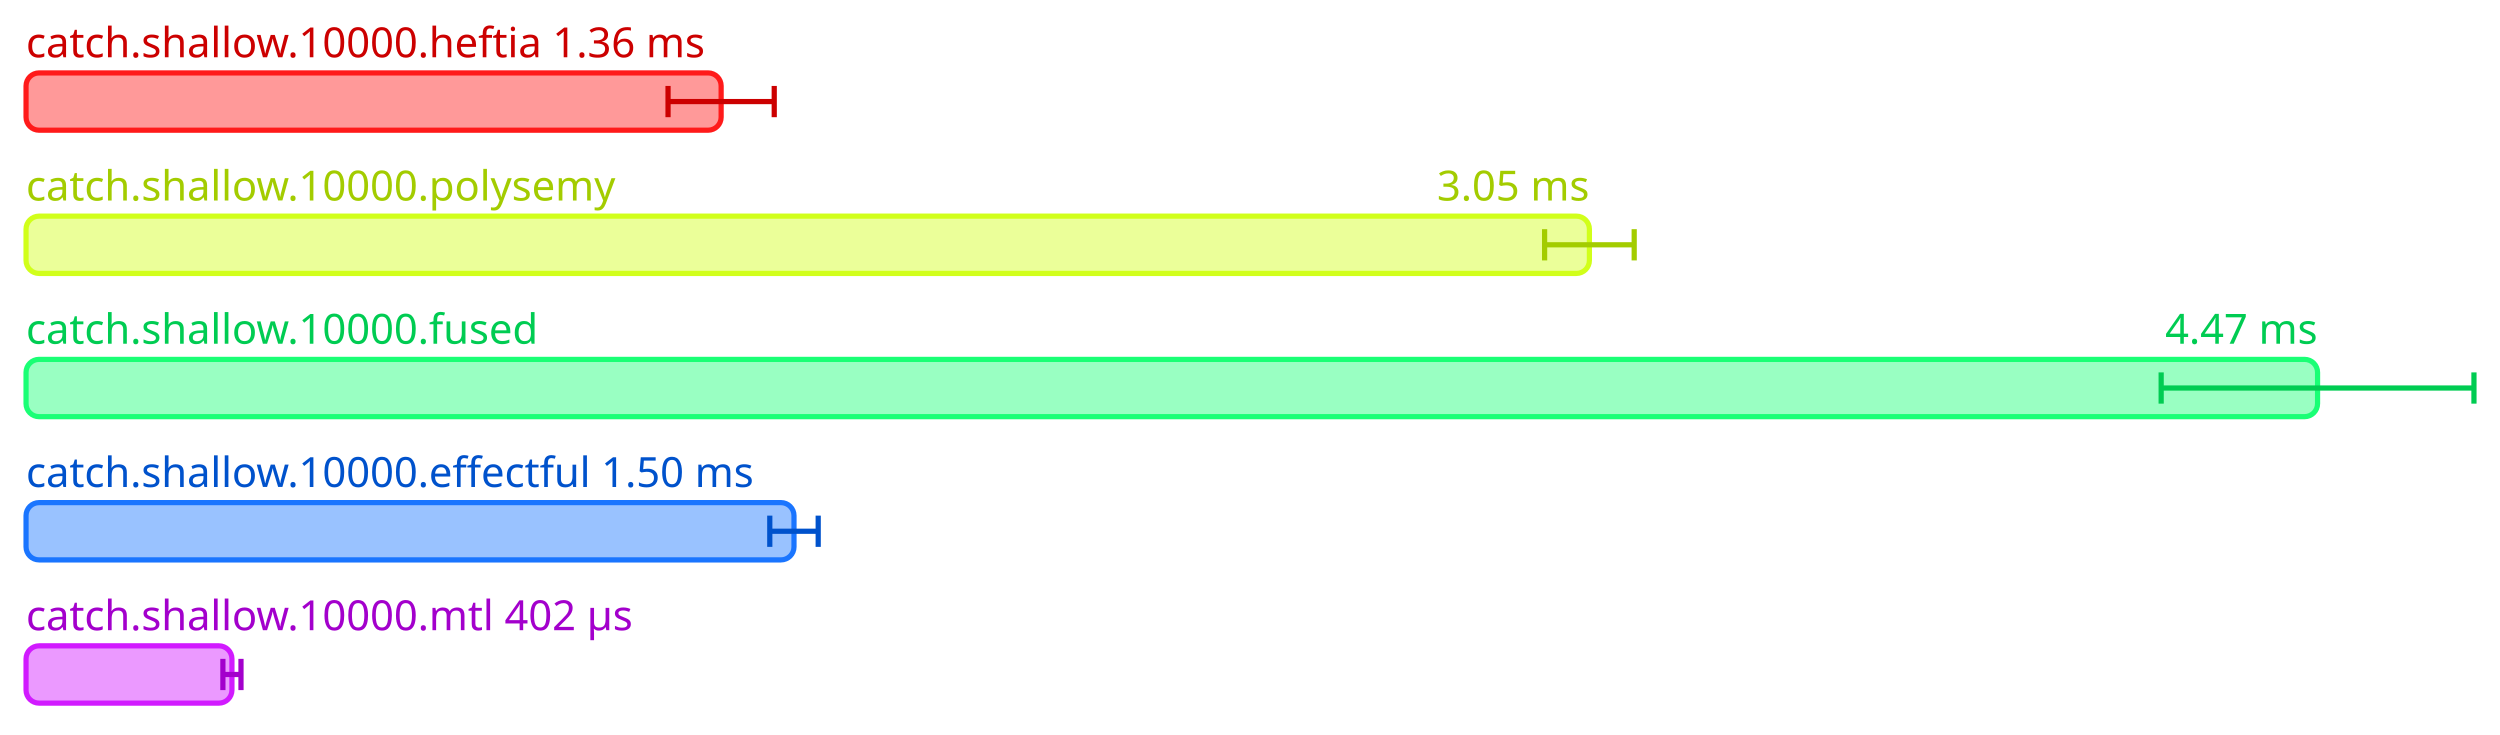
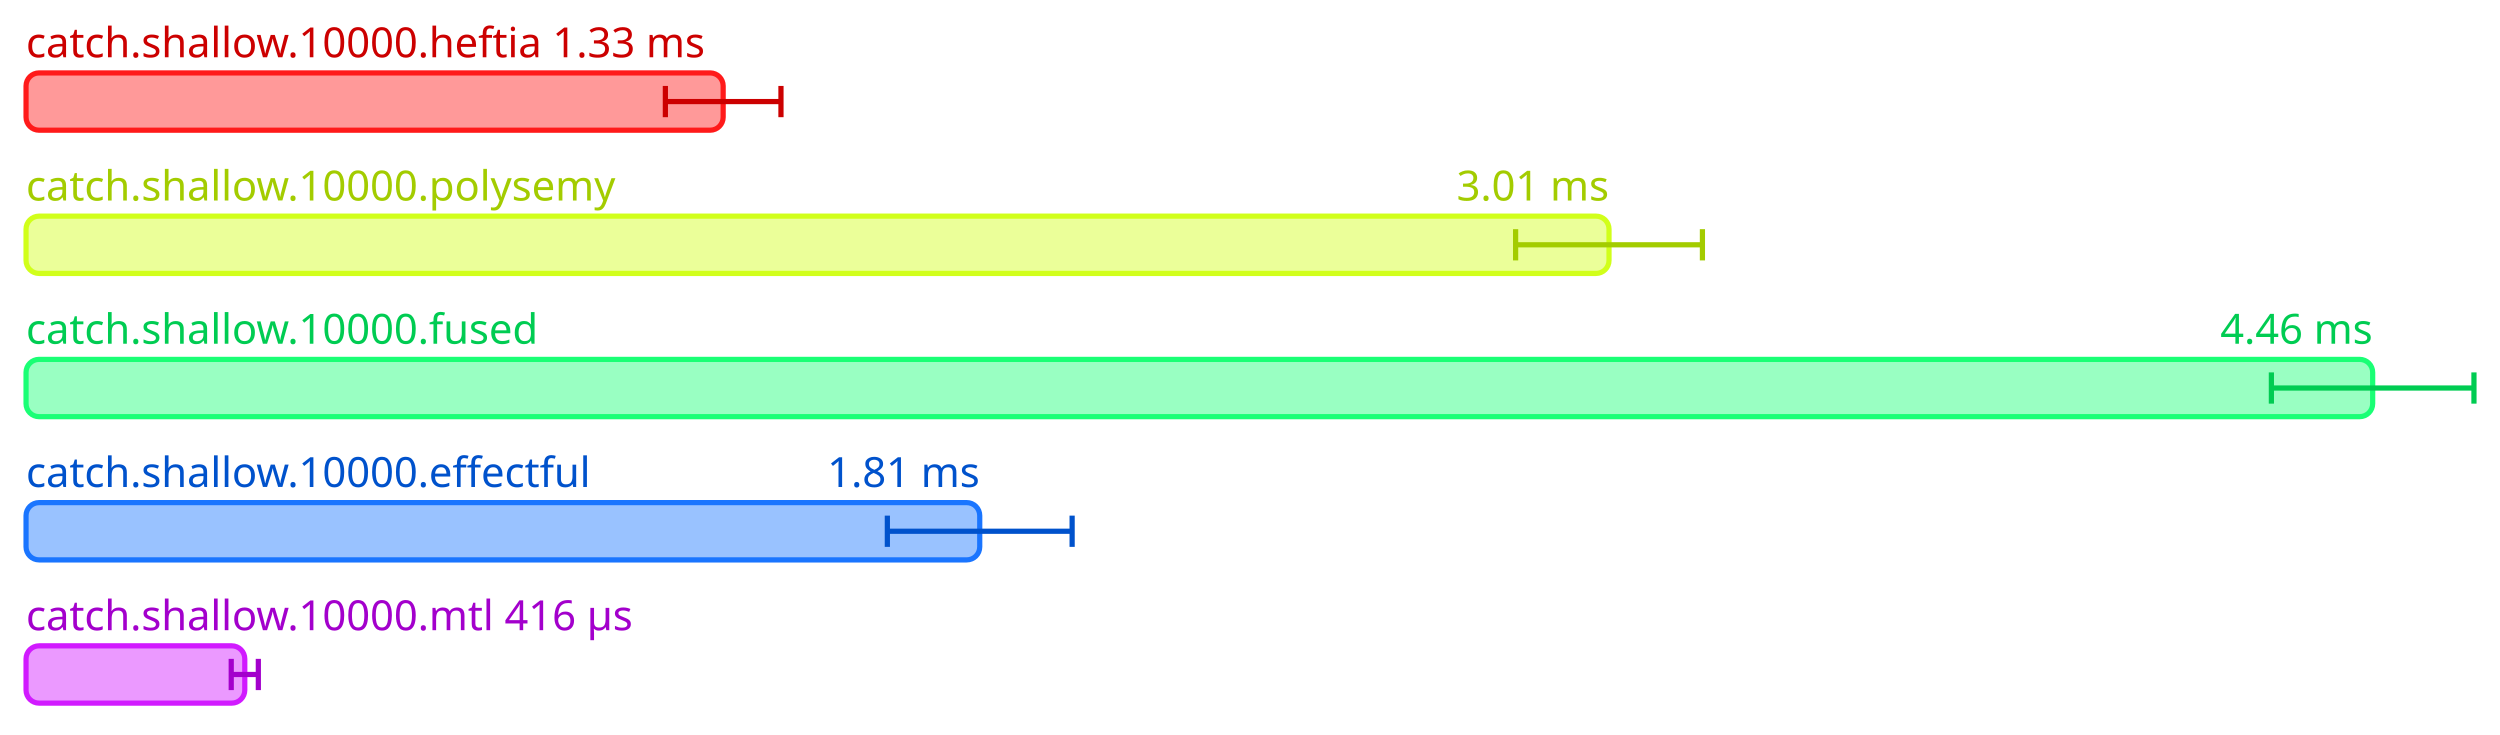
<svg xmlns="http://www.w3.org/2000/svg" height="282" width="960.0" font-size="16" font-family="sans-serif" stroke-width="2">
  <g transform="translate(10.0 0)">
-     <text fill="hsl(0, 100%, 40%)" y="22">catch.shallow.10000.heftia 1.36 ms</text>
+     <text fill="hsl(0, 100%, 40%)" y="22">catch.shallow.10000.heftia 1.33 ms</text>
    <g>
-       <rect y="28" rx="5" height="22" width="266.917" fill="hsl(0, 100%, 80%)" stroke="hsl(0, 100%, 55%)" />
+       <rect y="28" rx="5" height="22" width="267.695" fill="hsl(0, 100%, 80%)" stroke="hsl(0, 100%, 55%)" />
      <g stroke="hsl(0, 100%, 40%)">
-         <line x1="246.527" x2="287.307" y1="39" y2="39" />
-         <line x1="246.527" x2="246.527" y1="33" y2="45" />
-         <line x1="287.307" x2="287.307" y1="33" y2="45" />
+         <line x1="245.499" x2="289.891" y1="39" y2="39" />
+         <line x1="245.499" x2="245.499" y1="33" y2="45" />
+         <line x1="289.891" x2="289.891" y1="33" y2="45" />
      </g>
    </g>
    <g fill="hsl(72, 100%, 40%)">
      <text y="77">catch.shallow.10000.polysemy</text>
-       <text y="77" x="600.329" text-anchor="end">3.05 ms</text>
+       <text y="77" x="607.862" text-anchor="end">3.01 ms</text>
    </g>
    <g>
-       <rect y="83" rx="5" height="22" width="600.329" fill="hsl(72, 100%, 80%)" stroke="hsl(72, 100%, 55%)" />
+       <rect y="83" rx="5" height="22" width="607.862" fill="hsl(72, 100%, 80%)" stroke="hsl(72, 100%, 55%)" />
      <g stroke="hsl(72, 100%, 40%)">
-         <line x1="583.127" x2="617.532" y1="94" y2="94" />
-         <line x1="583.127" x2="583.127" y1="88" y2="100" />
-         <line x1="617.532" x2="617.532" y1="88" y2="100" />
+         <line x1="571.995" x2="643.73" y1="94" y2="94" />
+         <line x1="571.995" x2="571.995" y1="88" y2="100" />
+         <line x1="643.73" x2="643.73" y1="88" y2="100" />
      </g>
    </g>
    <g fill="hsl(144, 100%, 40%)">
      <text y="132">catch.shallow.10000.fused</text>
-       <text y="132" x="879.942" text-anchor="end">4.47 ms</text>
+       <text y="132" x="901.105" text-anchor="end">4.46 ms</text>
    </g>
    <g>
-       <rect y="138" rx="5" height="22" width="879.942" fill="hsl(144, 100%, 80%)" stroke="hsl(144, 100%, 55%)" />
+       <rect y="138" rx="5" height="22" width="901.105" fill="hsl(144, 100%, 80%)" stroke="hsl(144, 100%, 55%)" />
      <g stroke="hsl(144, 100%, 40%)">
-         <line x1="819.885" x2="940.0" y1="149" y2="149" />
-         <line x1="819.885" x2="819.885" y1="143" y2="155" />
+         <line x1="862.21" x2="940.0" y1="149" y2="149" />
+         <line x1="862.21" x2="862.21" y1="143" y2="155" />
        <line x1="940.0" x2="940.0" y1="143" y2="155" />
      </g>
    </g>
-     <text fill="hsl(216, 100%, 40%)" y="187">catch.shallow.10000.effectful 1.50 ms</text>
+     <g fill="hsl(216, 100%, 40%)">
+       <text y="187">catch.shallow.10000.effectful</text>
+       <text y="187" x="366.218" text-anchor="end">1.81 ms</text>
+     </g>
    <g>
-       <rect y="193" rx="5" height="22" width="294.894" fill="hsl(216, 100%, 80%)" stroke="hsl(216, 100%, 55%)" />
+       <rect y="193" rx="5" height="22" width="366.218" fill="hsl(216, 100%, 80%)" stroke="hsl(216, 100%, 55%)" />
      <g stroke="hsl(216, 100%, 40%)">
-         <line x1="285.598" x2="304.19" y1="204" y2="204" />
-         <line x1="285.598" x2="285.598" y1="198" y2="210" />
-         <line x1="304.19" x2="304.19" y1="198" y2="210" />
+         <line x1="330.741" x2="401.696" y1="204" y2="204" />
+         <line x1="330.741" x2="330.741" y1="198" y2="210" />
+         <line x1="401.696" x2="401.696" y1="198" y2="210" />
      </g>
    </g>
-     <text fill="hsl(288, 100%, 40%)" y="242">catch.shallow.10000.mtl 402  μs</text>
+     <text fill="hsl(288, 100%, 40%)" y="242">catch.shallow.10000.mtl 416  μs</text>
    <g>
-       <rect y="248" rx="5" height="22" width="79.065" fill="hsl(288, 100%, 80%)" stroke="hsl(288, 100%, 55%)" />
+       <rect y="248" rx="5" height="22" width="83.996" fill="hsl(288, 100%, 80%)" stroke="hsl(288, 100%, 55%)" />
      <g stroke="hsl(288, 100%, 40%)">
-         <line x1="75.59" x2="82.54" y1="259" y2="259" />
-         <line x1="75.59" x2="75.59" y1="253" y2="265" />
-         <line x1="82.54" x2="82.54" y1="253" y2="265" />
+         <line x1="78.793" x2="89.199" y1="259" y2="259" />
+         <line x1="78.793" x2="78.793" y1="253" y2="265" />
+         <line x1="89.199" x2="89.199" y1="253" y2="265" />
      </g>
    </g>
  </g>
</svg>
